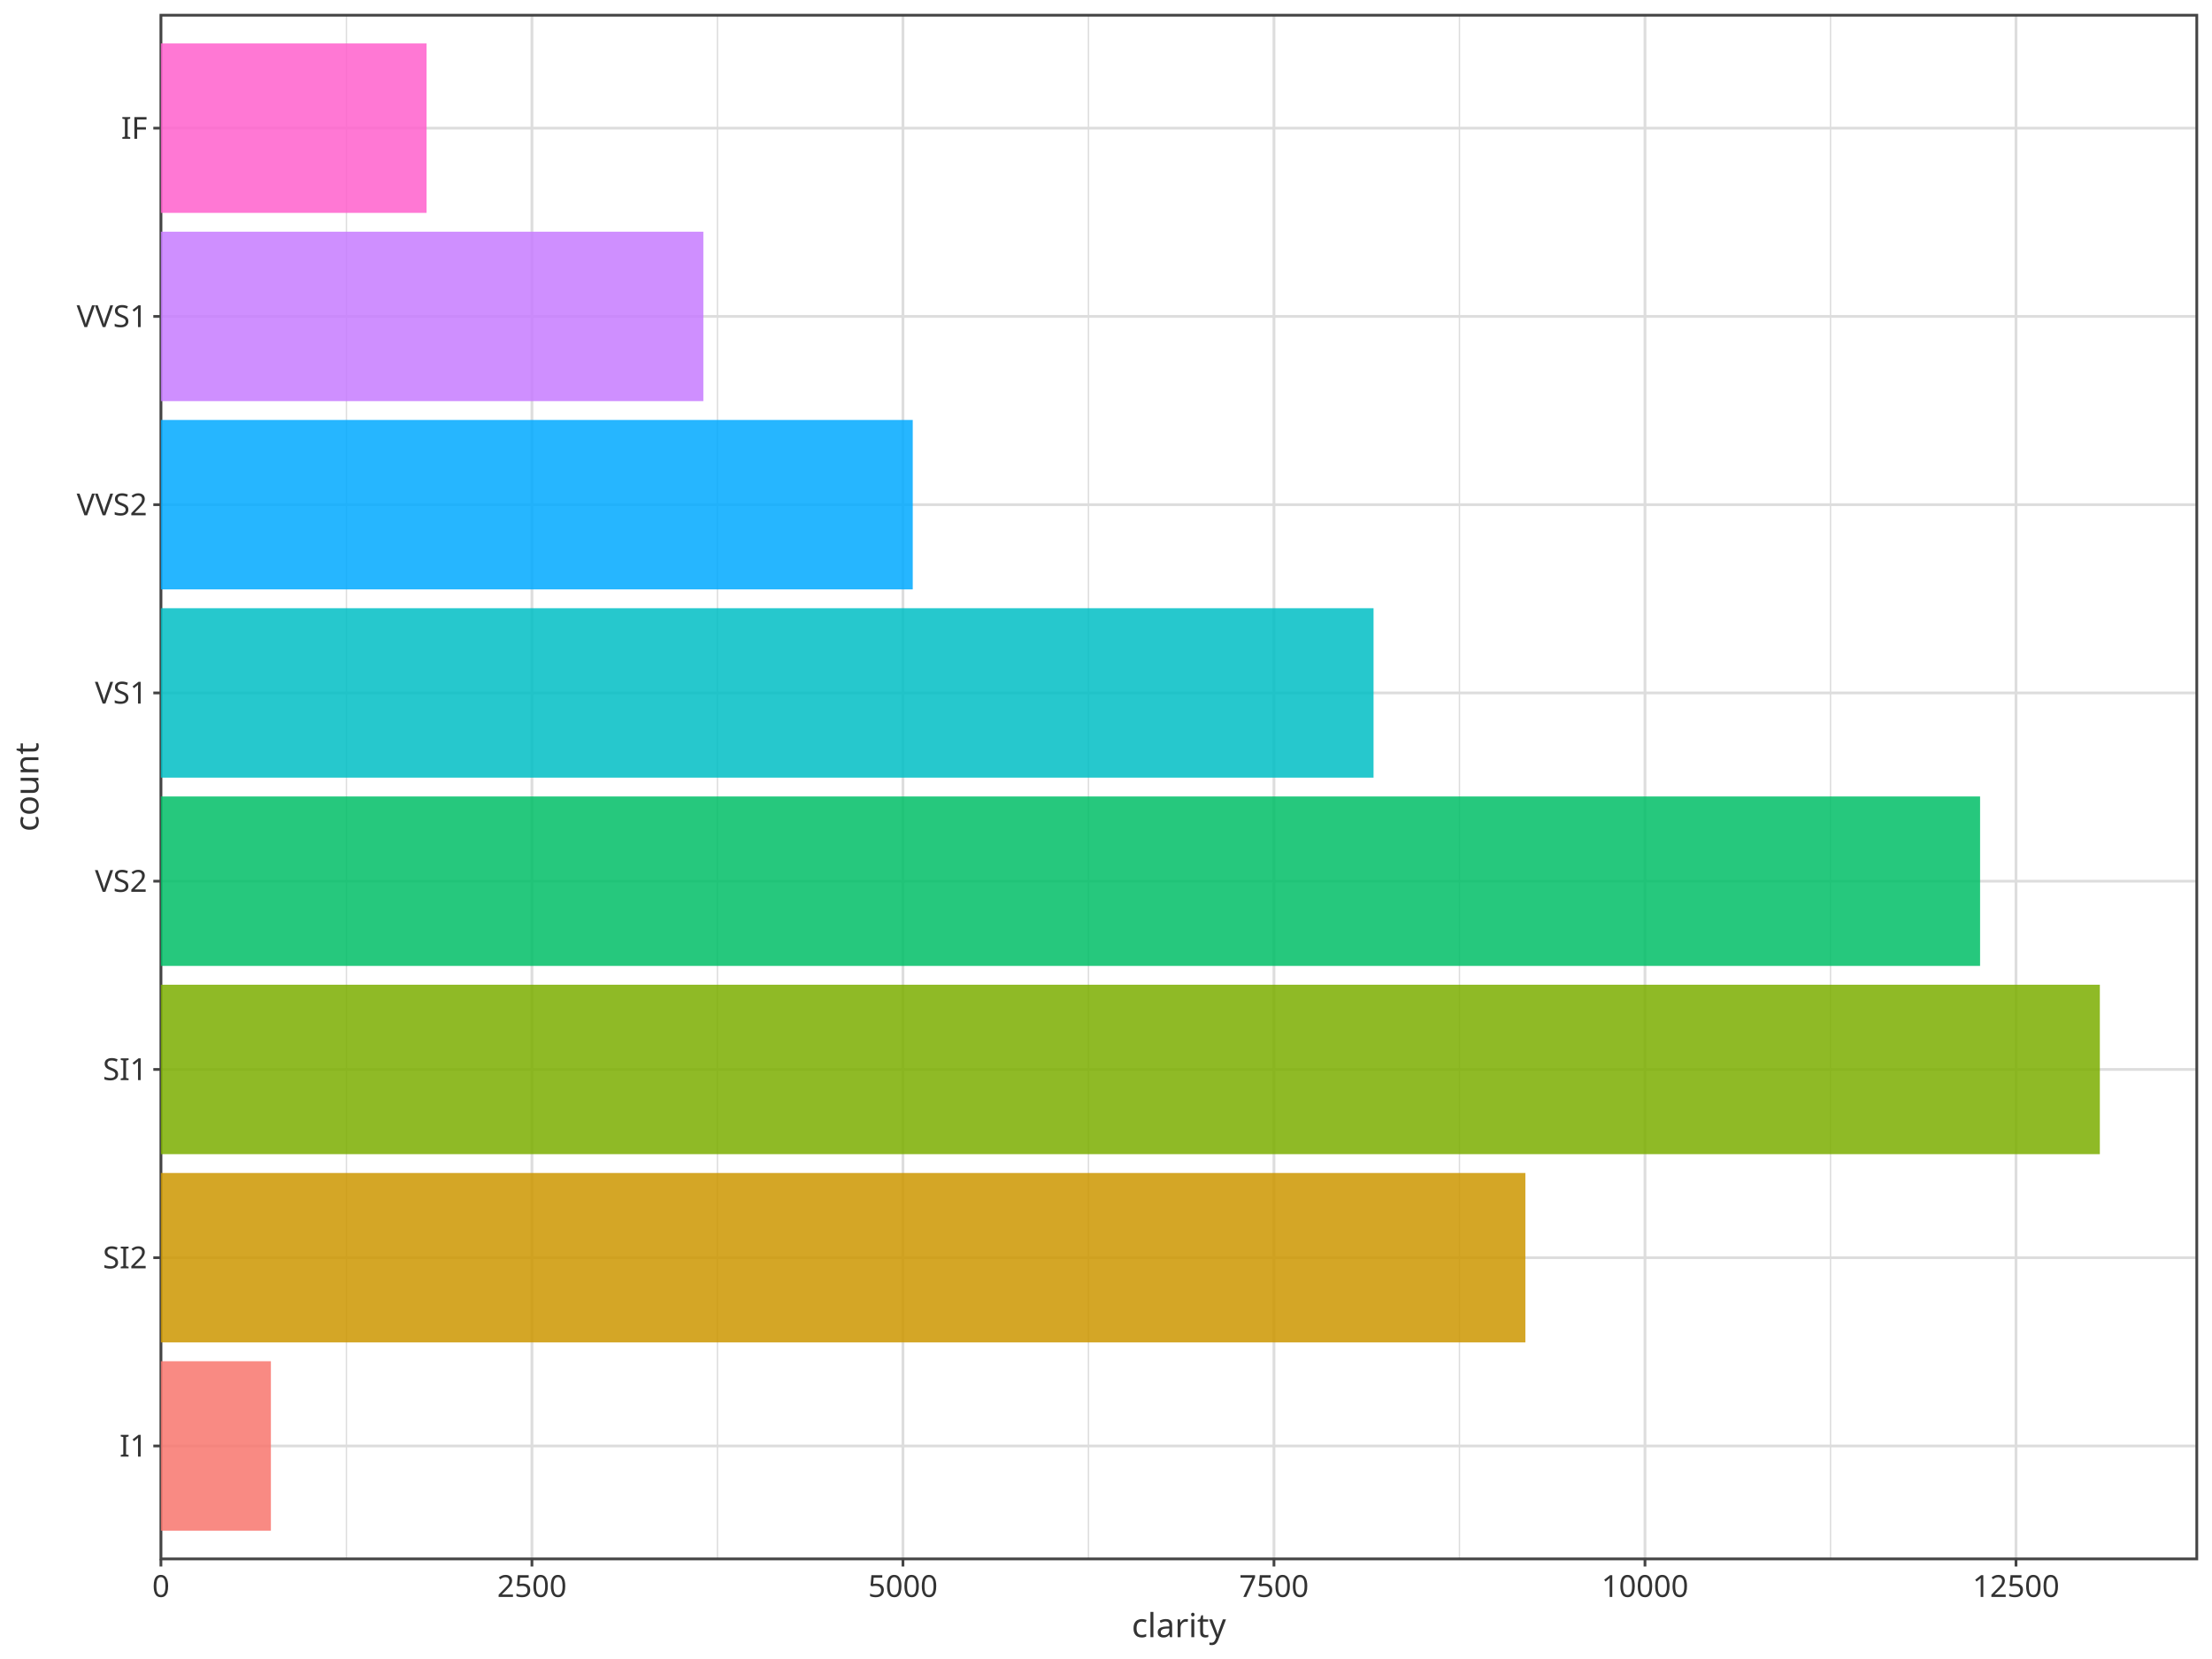
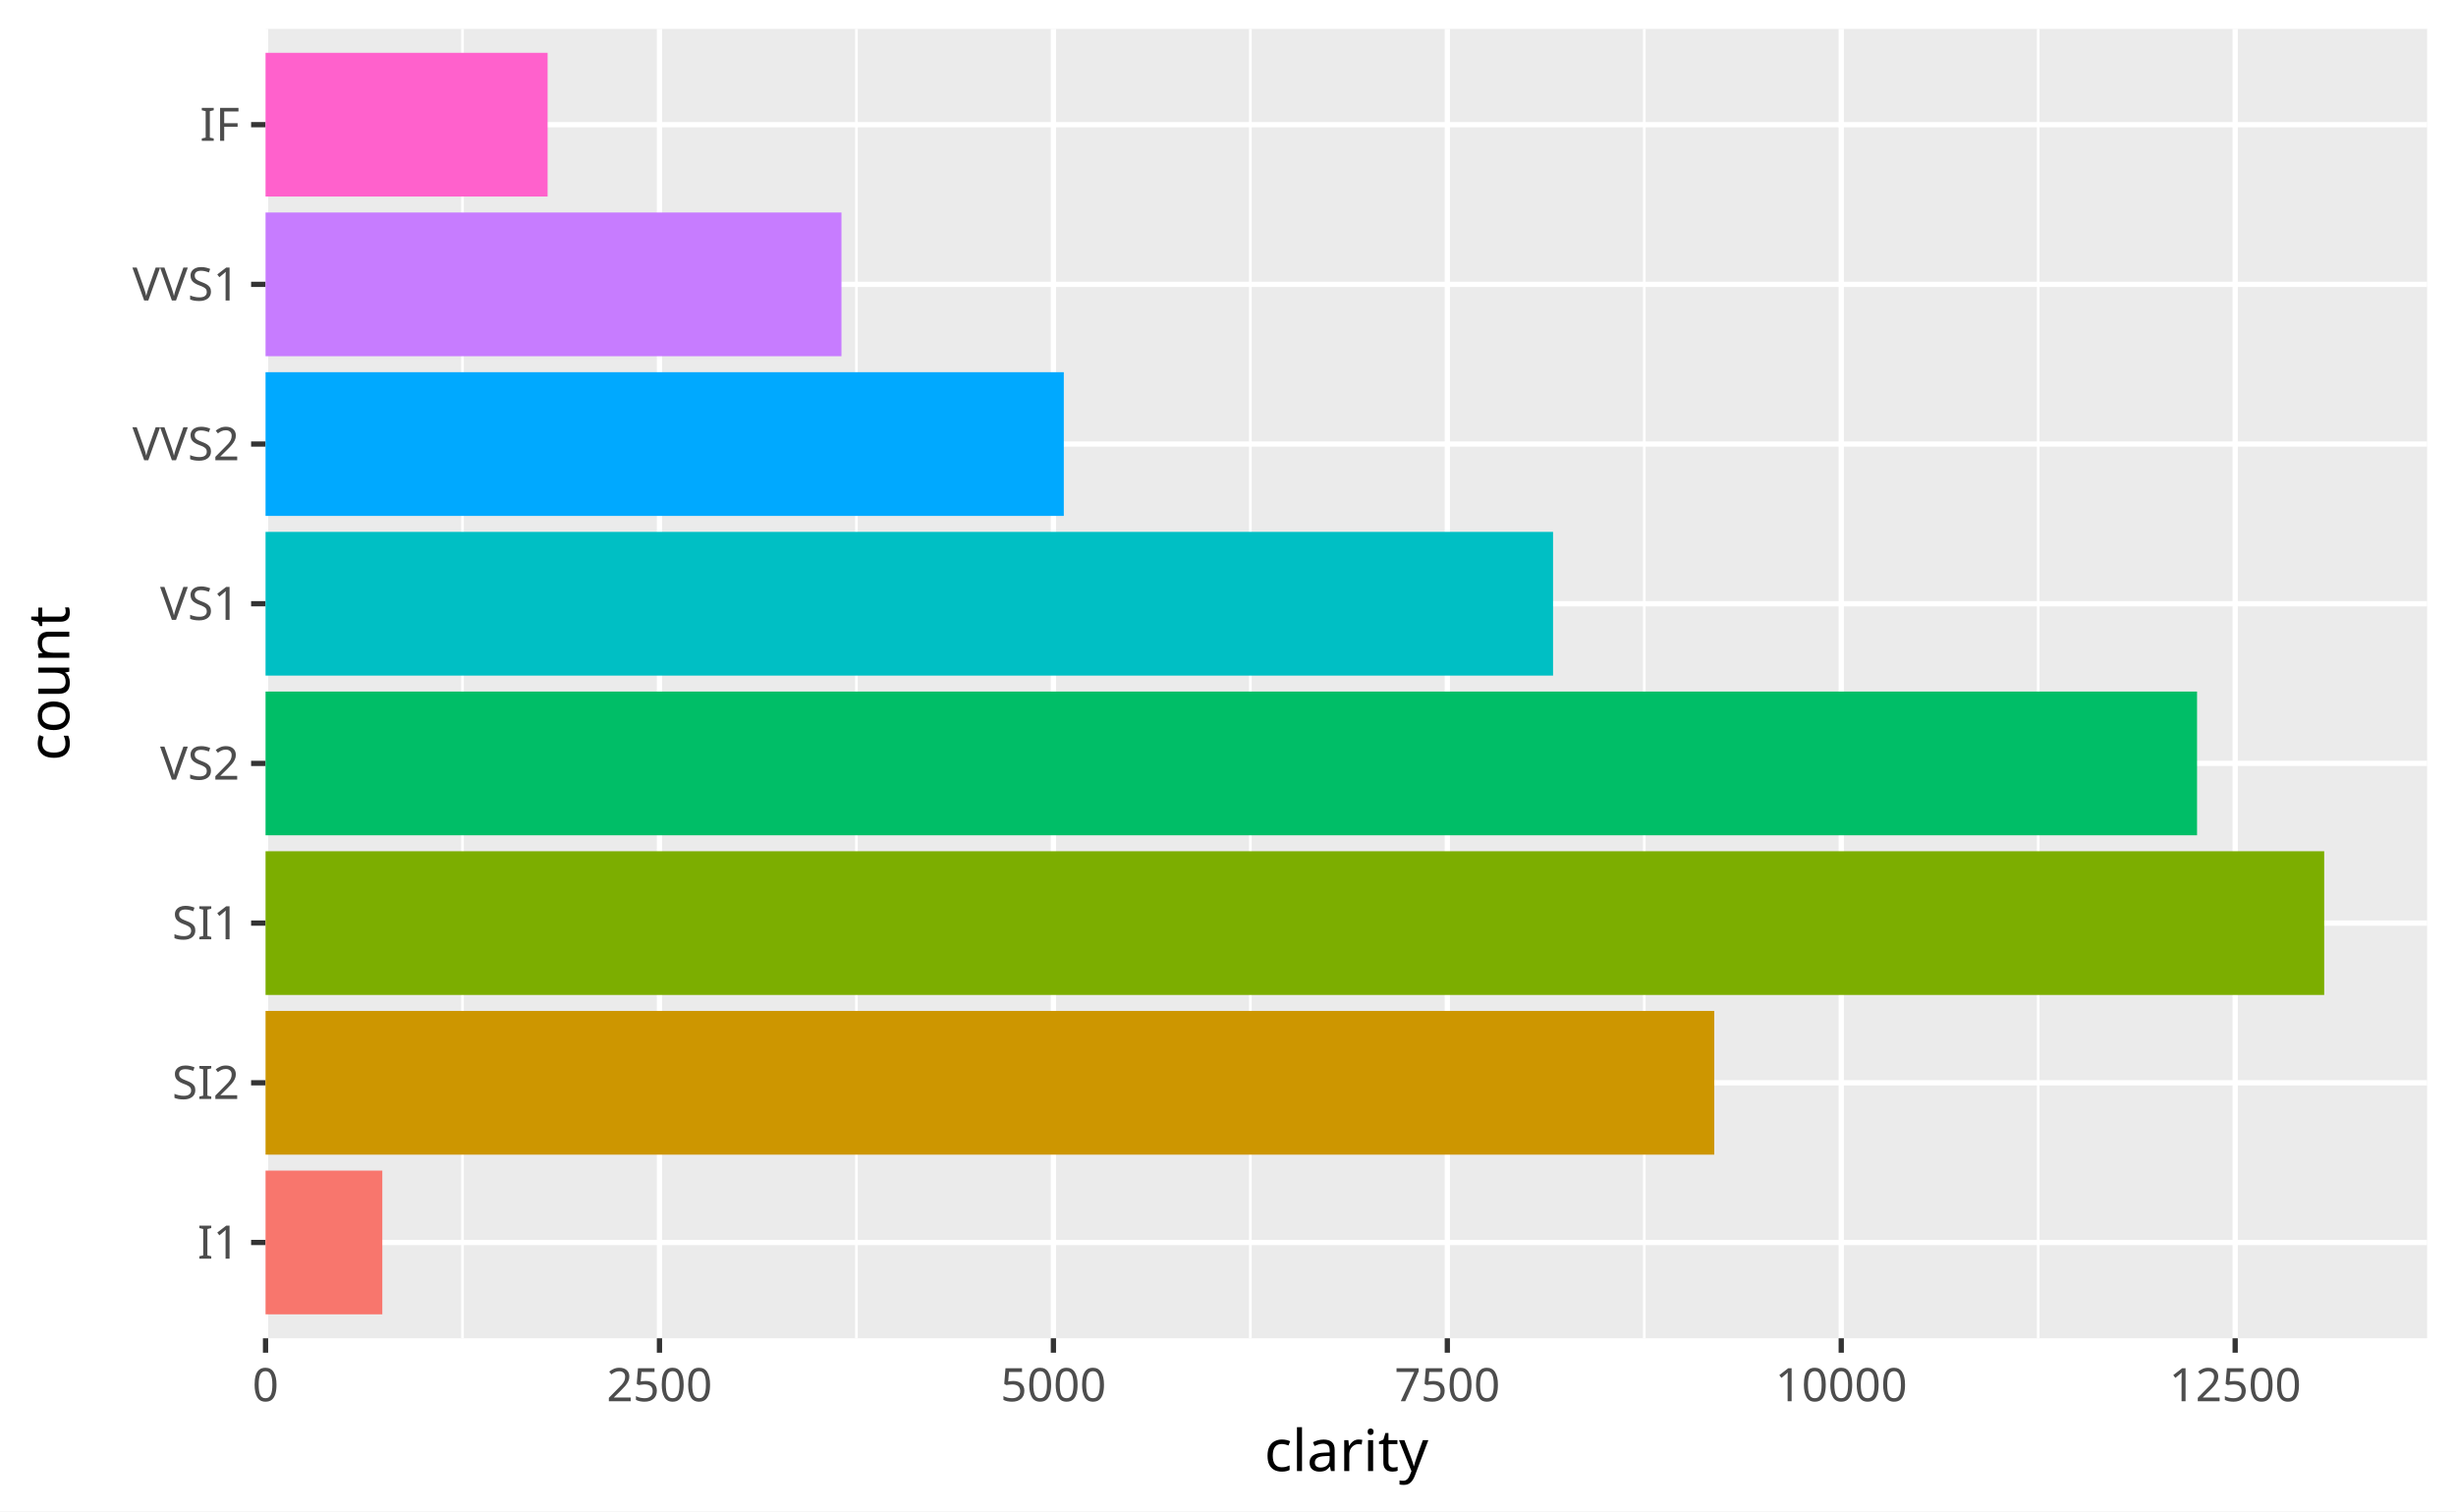
- <svg xmlns="http://www.w3.org/2000/svg" width="800" height="600" viewBox="0 0 800 600">
-   <rect x="0.0" y="0.0" width="800.0" height="600.0" fill="#ffffff" fill-opacity="1.0" stroke="none" />
-   <line x1="58.2" y1="522.949" x2="794.5" y2="522.949" stroke="#dddddd" stroke-width="1.0" />
-   <line x1="58.2" y1="454.863" x2="794.5" y2="454.863" stroke="#dddddd" stroke-width="1.0" />
-   <line x1="58.2" y1="386.778" x2="794.5" y2="386.778" stroke="#dddddd" stroke-width="1.0" />
-   <line x1="58.2" y1="318.693" x2="794.5" y2="318.693" stroke="#dddddd" stroke-width="1.0" />
-   <line x1="58.2" y1="250.607" x2="794.5" y2="250.607" stroke="#dddddd" stroke-width="1.0" />
-   <line x1="58.2" y1="182.522" x2="794.5" y2="182.522" stroke="#dddddd" stroke-width="1.0" />
-   <line x1="58.2" y1="114.437" x2="794.5" y2="114.437" stroke="#dddddd" stroke-width="1.0" />
-   <line x1="58.2" y1="46.351" x2="794.5" y2="46.351" stroke="#dddddd" stroke-width="1.0" />
-   <line x1="125.291" y1="5.5" x2="125.291" y2="563.8" stroke="#dddddd" stroke-width="0.5" />
-   <line x1="259.474" y1="5.5" x2="259.474" y2="563.8" stroke="#dddddd" stroke-width="0.5" />
-   <line x1="393.656" y1="5.5" x2="393.656" y2="563.8" stroke="#dddddd" stroke-width="0.5" />
-   <line x1="527.839" y1="5.5" x2="527.839" y2="563.8" stroke="#dddddd" stroke-width="0.5" />
-   <line x1="662.022" y1="5.5" x2="662.022" y2="563.8" stroke="#dddddd" stroke-width="0.5" />
-   <line x1="58.2" y1="5.5" x2="58.2" y2="563.8" stroke="#dddddd" stroke-width="1.0" />
-   <line x1="192.383" y1="5.5" x2="192.383" y2="563.8" stroke="#dddddd" stroke-width="1.0" />
-   <line x1="326.565" y1="5.5" x2="326.565" y2="563.8" stroke="#dddddd" stroke-width="1.0" />
-   <line x1="460.748" y1="5.5" x2="460.748" y2="563.8" stroke="#dddddd" stroke-width="1.0" />
-   <line x1="594.93" y1="5.5" x2="594.93" y2="563.8" stroke="#dddddd" stroke-width="1.0" />
-   <line x1="729.113" y1="5.5" x2="729.113" y2="563.8" stroke="#dddddd" stroke-width="1.0" />
-   <rect x="58.2" y="5.5" width="736.3" height="558.3" fill="#ffffff" fill-opacity="0.0" stroke="#444444" stroke-width="1.0" />
-   <line x1="58.2" y1="522.949" x2="55.45" y2="522.949" stroke="#444444" stroke-width="1.0" />
-   <text x="53.25" y="526.799" fill="#333333" font-size="11.0" font-family="sans-serif" text-anchor="end">I1</text>
-   <line x1="58.2" y1="454.863" x2="55.45" y2="454.863" stroke="#444444" stroke-width="1.0" />
-   <text x="53.25" y="458.713" fill="#333333" font-size="11.0" font-family="sans-serif" text-anchor="end">SI2</text>
-   <line x1="58.2" y1="386.778" x2="55.45" y2="386.778" stroke="#444444" stroke-width="1.0" />
-   <text x="53.25" y="390.628" fill="#333333" font-size="11.0" font-family="sans-serif" text-anchor="end">SI1</text>
-   <line x1="58.2" y1="318.693" x2="55.45" y2="318.693" stroke="#444444" stroke-width="1.0" />
-   <text x="53.25" y="322.543" fill="#333333" font-size="11.0" font-family="sans-serif" text-anchor="end">VS2</text>
-   <line x1="58.2" y1="250.607" x2="55.45" y2="250.607" stroke="#444444" stroke-width="1.0" />
-   <text x="53.25" y="254.457" fill="#333333" font-size="11.0" font-family="sans-serif" text-anchor="end">VS1</text>
-   <line x1="58.2" y1="182.522" x2="55.45" y2="182.522" stroke="#444444" stroke-width="1.0" />
-   <text x="53.25" y="186.372" fill="#333333" font-size="11.0" font-family="sans-serif" text-anchor="end">VVS2</text>
-   <line x1="58.2" y1="114.437" x2="55.45" y2="114.437" stroke="#444444" stroke-width="1.0" />
-   <text x="53.25" y="118.287" fill="#333333" font-size="11.0" font-family="sans-serif" text-anchor="end">VVS1</text>
-   <line x1="58.2" y1="46.351" x2="55.45" y2="46.351" stroke="#444444" stroke-width="1.0" />
-   <text x="53.25" y="50.201" fill="#333333" font-size="11.0" font-family="sans-serif" text-anchor="end">IF</text>
-   <line x1="58.2" y1="563.8" x2="58.2" y2="566.55" stroke="#444444" stroke-width="1.0" />
-   <text x="58.2" y="577.55" fill="#333333" font-size="11.0" font-family="sans-serif" text-anchor="middle">0</text>
-   <line x1="192.383" y1="563.8" x2="192.383" y2="566.55" stroke="#444444" stroke-width="1.0" />
-   <text x="192.383" y="577.55" fill="#333333" font-size="11.0" font-family="sans-serif" text-anchor="middle">2500</text>
-   <line x1="326.565" y1="563.8" x2="326.565" y2="566.55" stroke="#444444" stroke-width="1.0" />
-   <text x="326.565" y="577.55" fill="#333333" font-size="11.0" font-family="sans-serif" text-anchor="middle">5000</text>
-   <line x1="460.748" y1="563.8" x2="460.748" y2="566.55" stroke="#444444" stroke-width="1.0" />
-   <text x="460.748" y="577.55" fill="#333333" font-size="11.0" font-family="sans-serif" text-anchor="middle">7500</text>
-   <line x1="594.93" y1="563.8" x2="594.93" y2="566.55" stroke="#444444" stroke-width="1.0" />
-   <text x="594.93" y="577.55" fill="#333333" font-size="11.0" font-family="sans-serif" text-anchor="middle">10000</text>
-   <line x1="729.113" y1="563.8" x2="729.113" y2="566.55" stroke="#444444" stroke-width="1.0" />
-   <text x="729.113" y="577.55" fill="#333333" font-size="11.0" font-family="sans-serif" text-anchor="middle">12500</text>
-   <text x="426.35" y="592.1" fill="#333333" font-size="12.0" font-family="sans-serif" text-anchor="middle">clarity</text>
-   <text x="13.9" y="284.65" fill="#333333" font-size="12.0" font-family="sans-serif" text-anchor="middle" transform="rotate(-90.0 13.9 284.65)">count</text>
-   <rect x="58.2" y="492.31" width="39.772" height="61.277" fill="#F8766D" fill-opacity="0.85" stroke="none" />
-   <rect x="58.2" y="424.225" width="493.47" height="61.277" fill="#CD9600" fill-opacity="0.85" stroke="none" />
-   <rect x="58.2" y="356.14" width="701.238" height="61.277" fill="#7CAE00" fill-opacity="0.85" stroke="none" />
-   <rect x="58.2" y="288.054" width="657.924" height="61.277" fill="#00BE67" fill-opacity="0.85" stroke="none" />
-   <rect x="58.2" y="219.969" width="438.562" height="61.277" fill="#00BFC4" fill-opacity="0.85" stroke="none" />
-   <rect x="58.2" y="151.884" width="271.908" height="61.277" fill="#00A9FF" fill-opacity="0.85" stroke="none" />
-   <rect x="58.2" y="83.798" width="196.175" height="61.277" fill="#C77CFF" fill-opacity="0.85" stroke="none" />
-   <rect x="58.2" y="15.713" width="96.075" height="61.277" fill="#FF61CC" fill-opacity="0.85" stroke="none" />
+ <svg xmlns="http://www.w3.org/2000/svg" width="624" height="384" viewBox="0 0 624 384">
+   <rect x="0.0" y="0.0" width="624.0" height="384.0" fill="#ffffff" fill-opacity="1.0" stroke="none" />
+   <rect x="67.467" y="7.333" width="549.2" height="332.667" fill="#ebebeb" fill-opacity="1.0" stroke="none" />
+   <line x1="67.467" y1="315.659" x2="616.667" y2="315.659" stroke="#ffffff" stroke-width="1.333" />
+   <line x1="67.467" y1="275.089" x2="616.667" y2="275.089" stroke="#ffffff" stroke-width="1.333" />
+   <line x1="67.467" y1="234.52" x2="616.667" y2="234.52" stroke="#ffffff" stroke-width="1.333" />
+   <line x1="67.467" y1="193.951" x2="616.667" y2="193.951" stroke="#ffffff" stroke-width="1.333" />
+   <line x1="67.467" y1="153.382" x2="616.667" y2="153.382" stroke="#ffffff" stroke-width="1.333" />
+   <line x1="67.467" y1="112.813" x2="616.667" y2="112.813" stroke="#ffffff" stroke-width="1.333" />
+   <line x1="67.467" y1="72.244" x2="616.667" y2="72.244" stroke="#ffffff" stroke-width="1.333" />
+   <line x1="67.467" y1="31.675" x2="616.667" y2="31.675" stroke="#ffffff" stroke-width="1.333" />
+   <line x1="117.509" y1="7.333" x2="117.509" y2="340.0" stroke="#ffffff" stroke-width="0.667" />
+   <line x1="217.595" y1="7.333" x2="217.595" y2="340.0" stroke="#ffffff" stroke-width="0.667" />
+   <line x1="317.681" y1="7.333" x2="317.681" y2="340.0" stroke="#ffffff" stroke-width="0.667" />
+   <line x1="417.766" y1="7.333" x2="417.766" y2="340.0" stroke="#ffffff" stroke-width="0.667" />
+   <line x1="517.852" y1="7.333" x2="517.852" y2="340.0" stroke="#ffffff" stroke-width="0.667" />
+   <line x1="67.467" y1="7.333" x2="67.467" y2="340.0" stroke="#ffffff" stroke-width="1.333" />
+   <line x1="167.552" y1="7.333" x2="167.552" y2="340.0" stroke="#ffffff" stroke-width="1.333" />
+   <line x1="267.638" y1="7.333" x2="267.638" y2="340.0" stroke="#ffffff" stroke-width="1.333" />
+   <line x1="367.724" y1="7.333" x2="367.724" y2="340.0" stroke="#ffffff" stroke-width="1.333" />
+   <line x1="467.809" y1="7.333" x2="467.809" y2="340.0" stroke="#ffffff" stroke-width="1.333" />
+   <line x1="567.895" y1="7.333" x2="567.895" y2="340.0" stroke="#ffffff" stroke-width="1.333" />
+   <line x1="67.467" y1="315.659" x2="63.8" y2="315.659" stroke="#333333" stroke-width="1.333" />
+   <text x="60.867" y="319.765" fill="#4d4d4d" font-size="11.733" font-family="sans-serif" text-anchor="end">I1</text>
+   <line x1="67.467" y1="275.089" x2="63.8" y2="275.089" stroke="#333333" stroke-width="1.333" />
+   <text x="60.867" y="279.196" fill="#4d4d4d" font-size="11.733" font-family="sans-serif" text-anchor="end">SI2</text>
+   <line x1="67.467" y1="234.52" x2="63.8" y2="234.52" stroke="#333333" stroke-width="1.333" />
+   <text x="60.867" y="238.627" fill="#4d4d4d" font-size="11.733" font-family="sans-serif" text-anchor="end">SI1</text>
+   <line x1="67.467" y1="193.951" x2="63.8" y2="193.951" stroke="#333333" stroke-width="1.333" />
+   <text x="60.867" y="198.058" fill="#4d4d4d" font-size="11.733" font-family="sans-serif" text-anchor="end">VS2</text>
+   <line x1="67.467" y1="153.382" x2="63.8" y2="153.382" stroke="#333333" stroke-width="1.333" />
+   <text x="60.867" y="157.489" fill="#4d4d4d" font-size="11.733" font-family="sans-serif" text-anchor="end">VS1</text>
+   <line x1="67.467" y1="112.813" x2="63.8" y2="112.813" stroke="#333333" stroke-width="1.333" />
+   <text x="60.867" y="116.92" fill="#4d4d4d" font-size="11.733" font-family="sans-serif" text-anchor="end">VVS2</text>
+   <line x1="67.467" y1="72.244" x2="63.8" y2="72.244" stroke="#333333" stroke-width="1.333" />
+   <text x="60.867" y="76.351" fill="#4d4d4d" font-size="11.733" font-family="sans-serif" text-anchor="end">VVS1</text>
+   <line x1="67.467" y1="31.675" x2="63.8" y2="31.675" stroke="#333333" stroke-width="1.333" />
+   <text x="60.867" y="35.781" fill="#4d4d4d" font-size="11.733" font-family="sans-serif" text-anchor="end">IF</text>
+   <line x1="67.467" y1="340.0" x2="67.467" y2="343.667" stroke="#333333" stroke-width="1.333" />
+   <text x="67.467" y="355.987" fill="#4d4d4d" font-size="11.733" font-family="sans-serif" text-anchor="middle">0</text>
+   <line x1="167.552" y1="340.0" x2="167.552" y2="343.667" stroke="#333333" stroke-width="1.333" />
+   <text x="167.552" y="355.987" fill="#4d4d4d" font-size="11.733" font-family="sans-serif" text-anchor="middle">2500</text>
+   <line x1="267.638" y1="340.0" x2="267.638" y2="343.667" stroke="#333333" stroke-width="1.333" />
+   <text x="267.638" y="355.987" fill="#4d4d4d" font-size="11.733" font-family="sans-serif" text-anchor="middle">5000</text>
+   <line x1="367.724" y1="340.0" x2="367.724" y2="343.667" stroke="#333333" stroke-width="1.333" />
+   <text x="367.724" y="355.987" fill="#4d4d4d" font-size="11.733" font-family="sans-serif" text-anchor="middle">7500</text>
+   <line x1="467.809" y1="340.0" x2="467.809" y2="343.667" stroke="#333333" stroke-width="1.333" />
+   <text x="467.809" y="355.987" fill="#4d4d4d" font-size="11.733" font-family="sans-serif" text-anchor="middle">10000</text>
+   <line x1="567.895" y1="340.0" x2="567.895" y2="343.667" stroke="#333333" stroke-width="1.333" />
+   <text x="567.895" y="355.987" fill="#4d4d4d" font-size="11.733" font-family="sans-serif" text-anchor="middle">12500</text>
+   <text x="342.067" y="373.733" fill="#000000" font-size="14.667" font-family="sans-serif" text-anchor="middle">clarity</text>
+   <text x="17.6" y="173.667" fill="#000000" font-size="14.667" font-family="sans-serif" text-anchor="middle" transform="rotate(-90.0 17.6 173.6667)">count</text>
+   <rect x="67.467" y="297.402" width="29.665" height="36.512" fill="#F8766D" fill-opacity="1.0" stroke="none" />
+   <rect x="67.467" y="256.833" width="368.075" height="36.512" fill="#CD9600" fill-opacity="1.0" stroke="none" />
+   <rect x="67.467" y="216.264" width="523.048" height="36.512" fill="#7CAE00" fill-opacity="1.0" stroke="none" />
+   <rect x="67.467" y="175.695" width="490.74" height="36.512" fill="#00BE67" fill-opacity="1.0" stroke="none" />
+   <rect x="67.467" y="135.126" width="327.12" height="36.512" fill="#00BFC4" fill-opacity="1.0" stroke="none" />
+   <rect x="67.467" y="94.557" width="202.814" height="36.512" fill="#00A9FF" fill-opacity="1.0" stroke="none" />
+   <rect x="67.467" y="53.988" width="146.325" height="36.512" fill="#C77CFF" fill-opacity="1.0" stroke="none" />
+   <rect x="67.467" y="13.419" width="71.661" height="36.512" fill="#FF61CC" fill-opacity="1.0" stroke="none" />
</svg>
